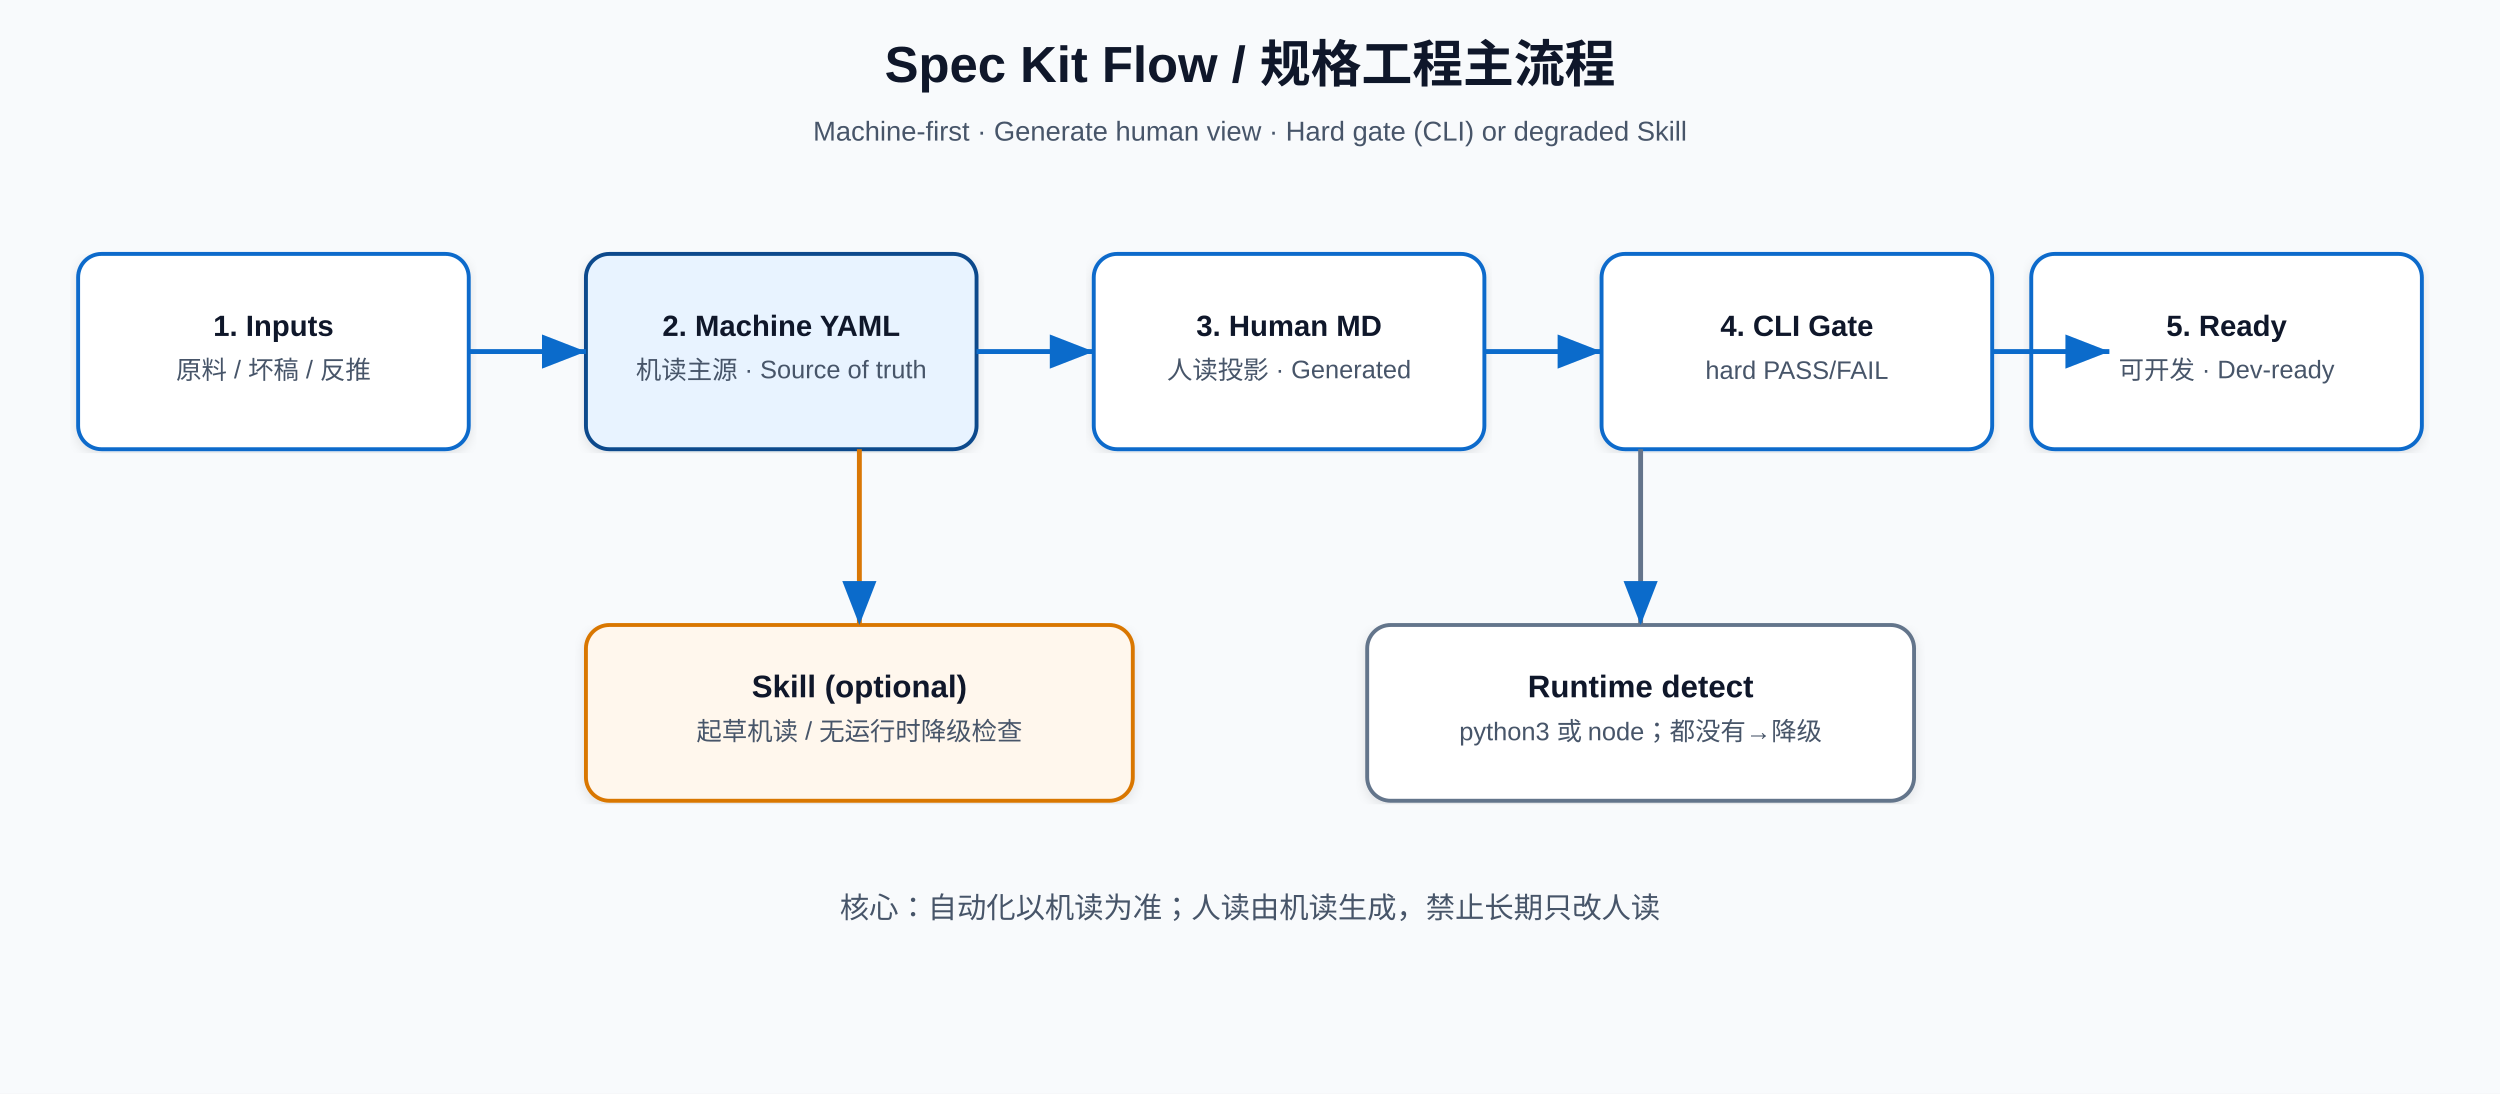
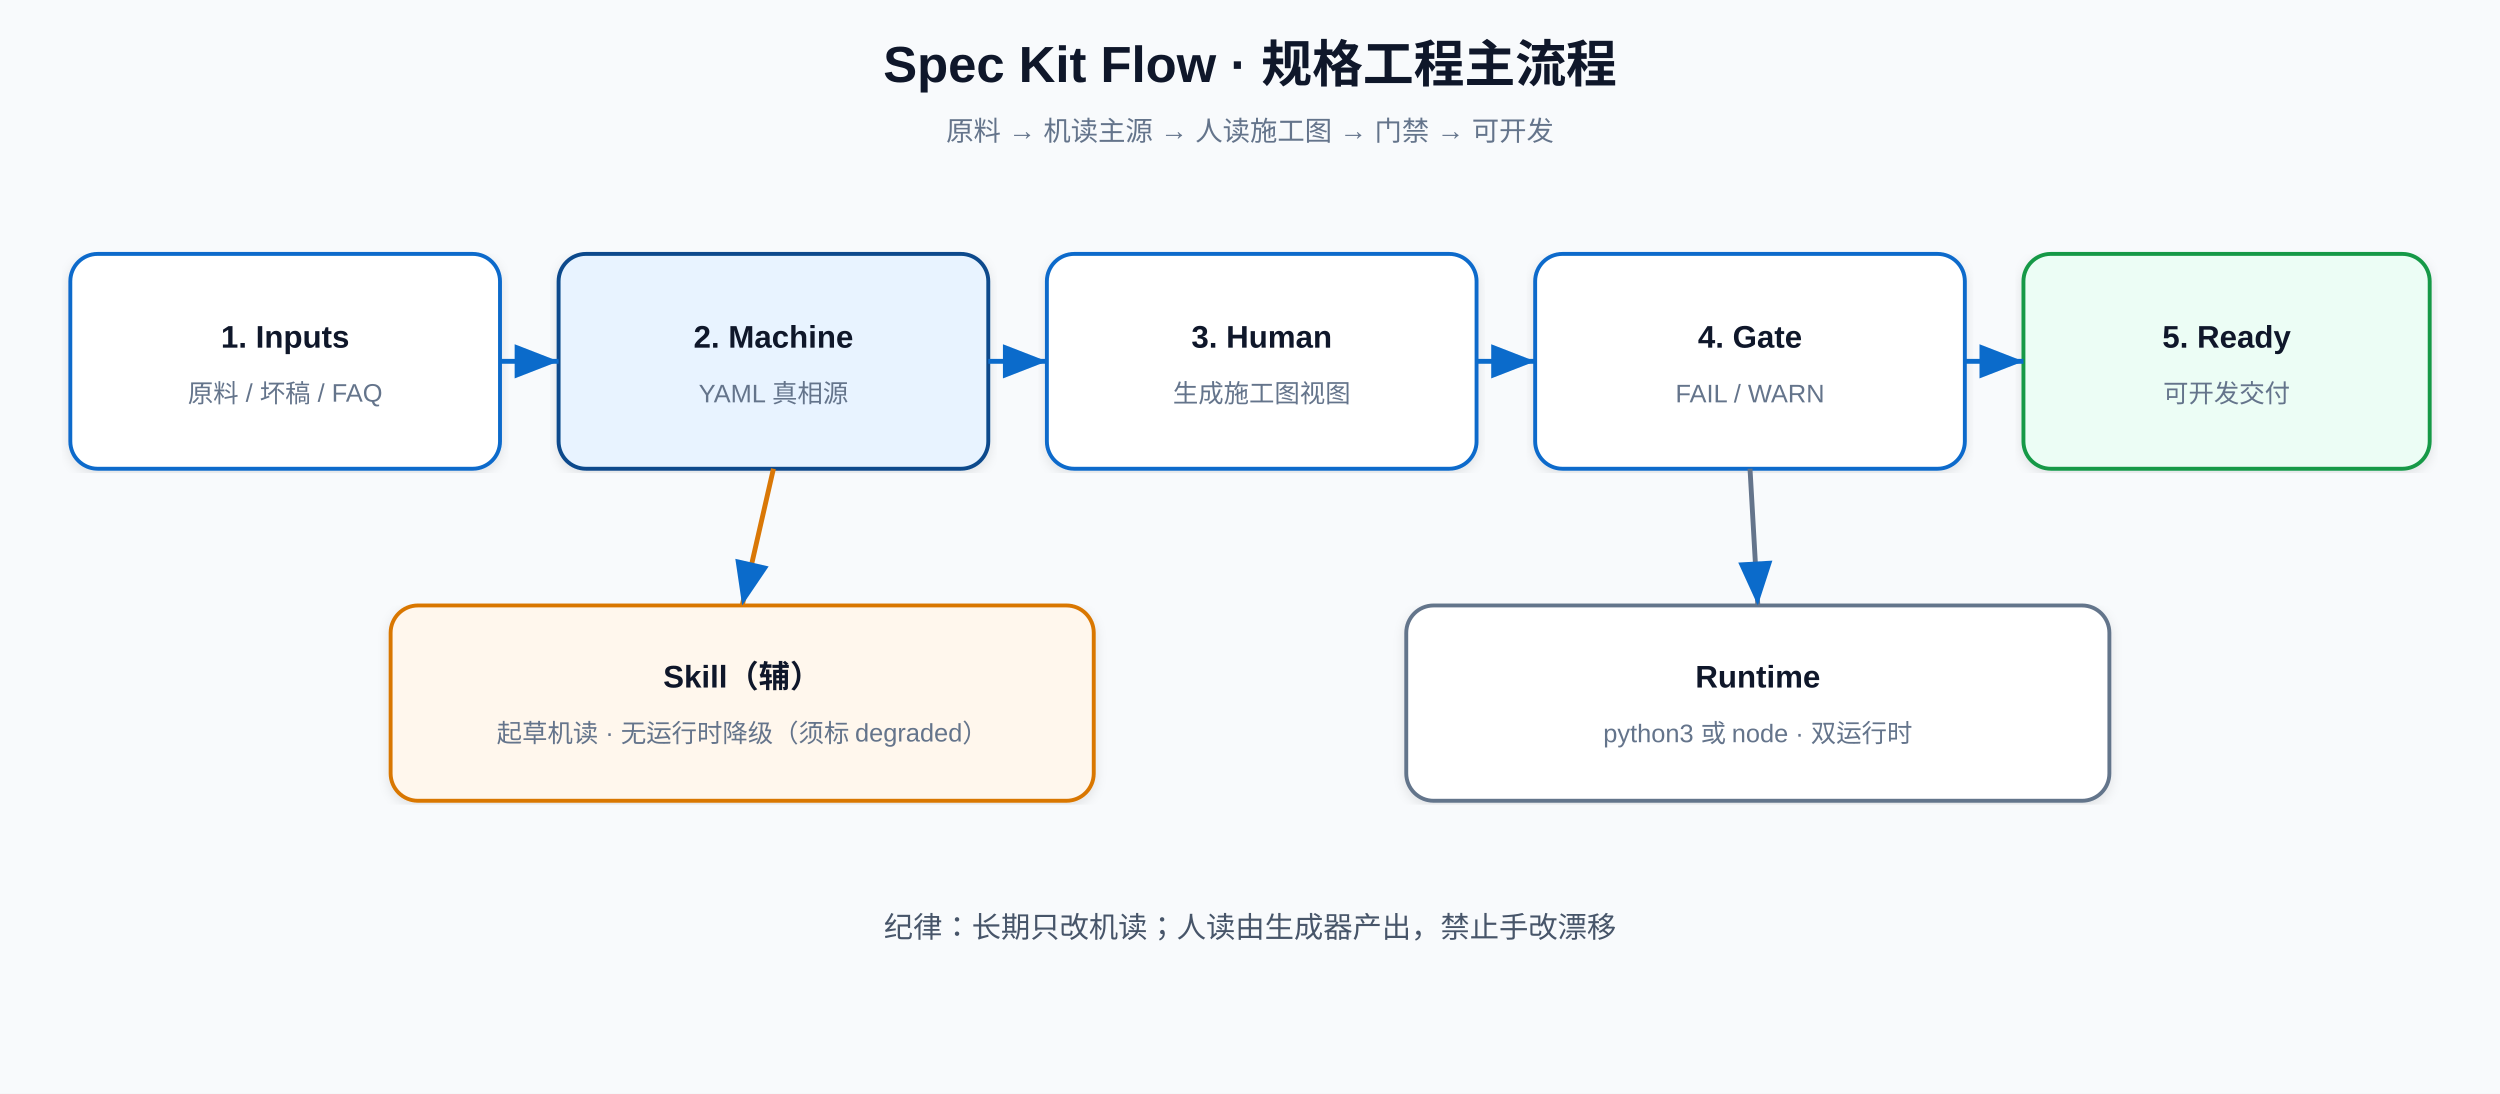
- <svg xmlns="http://www.w3.org/2000/svg" viewBox="0 0 1280 560" width="1280" height="560">
+ <svg xmlns="http://www.w3.org/2000/svg" viewBox="0 0 1280 560" width="1280" height="560" role="img" aria-label="Spec Kit flow">
  <defs>
    <filter id="shadow" x="-2%" y="-2%" width="104%" height="104%">
      <feDropShadow dx="0" dy="2" stdDeviation="3" flood-opacity="0.10" />
    </filter>
    <marker id="arrow" markerWidth="9" markerHeight="7" refX="9" refY="3.5" orient="auto">
      <polygon points="0 0, 9 3.5, 0 7" fill="#0B6BCB" />
    </marker>
-     <marker id="arrow-green" markerWidth="9" markerHeight="7" refX="9" refY="3.5" orient="auto">
-       <polygon points="0 0, 9 3.5, 0 7" fill="#159947" />
-     </marker>
-     <marker id="arrow-red" markerWidth="9" markerHeight="7" refX="9" refY="3.5" orient="auto">
-       <polygon points="0 0, 9 3.5, 0 7" fill="#DC2626" />
-     </marker>
  </defs>
  <rect width="1280" height="560" fill="#F8FAFC" />
-   <text x="640" y="42" text-anchor="middle" fill="#0F172A" font-family="Helvetica Neue,Arial,sans-serif" font-size="26" font-weight="700">Spec Kit Flow / 规格工程主流程</text>
-   <text x="640" y="72" text-anchor="middle" fill="#475569" font-family="Helvetica Neue,Arial,sans-serif" font-size="14" font-weight="400">Machine-first · Generate human view · Hard gate (CLI) or degraded Skill</text>
-   <rect x="40" y="130" width="200" height="100" rx="12" fill="#FFFFFF" stroke="#0B6BCB" stroke-width="2" filter="url(#shadow)" />
-   <text x="140.0" y="172.0" text-anchor="middle" fill="#0F172A" font-family="Helvetica Neue,Arial,sans-serif" font-size="15" font-weight="700">1. Inputs</text>
-   <text x="140.0" y="194.0" text-anchor="middle" fill="#475569" font-family="Helvetica Neue,Arial,sans-serif" font-size="13">原料 / 坏稿 / 反推</text>
-   <rect x="300" y="130" width="200" height="100" rx="12" fill="#E8F3FF" stroke="#074A8C" stroke-width="2" filter="url(#shadow)" />
-   <text x="400.0" y="172.0" text-anchor="middle" fill="#0F172A" font-family="Helvetica Neue,Arial,sans-serif" font-size="15" font-weight="700">2. Machine YAML</text>
-   <text x="400.0" y="194.0" text-anchor="middle" fill="#475569" font-family="Helvetica Neue,Arial,sans-serif" font-size="13">机读主源 · Source of truth</text>
-   <rect x="560" y="130" width="200" height="100" rx="12" fill="#FFFFFF" stroke="#0B6BCB" stroke-width="2" filter="url(#shadow)" />
-   <text x="660.0" y="172.0" text-anchor="middle" fill="#0F172A" font-family="Helvetica Neue,Arial,sans-serif" font-size="15" font-weight="700">3. Human MD</text>
-   <text x="660.0" y="194.0" text-anchor="middle" fill="#475569" font-family="Helvetica Neue,Arial,sans-serif" font-size="13">人读投影 · Generated</text>
-   <rect x="820" y="130" width="200" height="100" rx="12" fill="#FFFFFF" stroke="#0B6BCB" stroke-width="2" filter="url(#shadow)" />
-   <text x="920.0" y="172.0" text-anchor="middle" fill="#0F172A" font-family="Helvetica Neue,Arial,sans-serif" font-size="15" font-weight="700">4. CLI Gate</text>
-   <text x="920.0" y="194.0" text-anchor="middle" fill="#475569" font-family="Helvetica Neue,Arial,sans-serif" font-size="13">hard PASS/FAIL</text>
-   <rect x="1040" y="130" width="200" height="100" rx="12" fill="#FFFFFF" stroke="#0B6BCB" stroke-width="2" filter="url(#shadow)" />
-   <text x="1140.0" y="172.0" text-anchor="middle" fill="#0F172A" font-family="Helvetica Neue,Arial,sans-serif" font-size="15" font-weight="700">5. Ready</text>
-   <text x="1140.0" y="194.0" text-anchor="middle" fill="#475569" font-family="Helvetica Neue,Arial,sans-serif" font-size="13">可开发 · Dev-ready</text>
-   <line x1="240" y1="180" x2="300" y2="180" stroke="#0B6BCB" stroke-width="2.5" marker-end="url(#arrow)" />
-   <line x1="500" y1="180" x2="560" y2="180" stroke="#0B6BCB" stroke-width="2.5" marker-end="url(#arrow)" />
-   <line x1="760" y1="180" x2="820" y2="180" stroke="#0B6BCB" stroke-width="2.5" marker-end="url(#arrow)" />
-   <line x1="1020" y1="180" x2="1080" y2="180" stroke="#0B6BCB" stroke-width="2.5" marker-end="url(#arrow)" />
-   <rect x="300" y="320" width="280" height="90" rx="12" fill="#FFF7ED" stroke="#D97706" stroke-width="2" filter="url(#shadow)" />
-   <text x="440.0" y="357.0" text-anchor="middle" fill="#0F172A" font-family="Helvetica Neue,Arial,sans-serif" font-size="16" font-weight="700">Skill (optional)</text>
-   <text x="440.0" y="379.0" text-anchor="middle" fill="#475569" font-family="Helvetica Neue,Arial,sans-serif" font-size="13">起草机读 / 无运行时降级检查</text>
-   <rect x="700" y="320" width="280" height="90" rx="12" fill="#FFFFFF" stroke="#64748B" stroke-width="2" filter="url(#shadow)" />
-   <text x="840.0" y="357.0" text-anchor="middle" fill="#0F172A" font-family="Helvetica Neue,Arial,sans-serif" font-size="16" font-weight="700">Runtime detect</text>
-   <text x="840.0" y="379.0" text-anchor="middle" fill="#475569" font-family="Helvetica Neue,Arial,sans-serif" font-size="13">python3 或 node；都没有→降级</text>
-   <line x1="440" y1="230" x2="440" y2="320" stroke="#D97706" stroke-width="2.5" marker-end="url(#arrow)" />
-   <line x1="840" y1="230" x2="840" y2="320" stroke="#64748B" stroke-width="2.5" marker-end="url(#arrow)" />
-   <text x="640" y="470" text-anchor="middle" fill="#475569" font-family="Helvetica Neue,Arial,sans-serif" font-size="15" font-weight="400">核心：自动化以机读为准；人读由机读生成，禁止长期只改人读</text>
+   <text x="640" y="42" text-anchor="middle" fill="#0F172A" font-family="Helvetica Neue,Arial,sans-serif" font-size="26" font-weight="700">Spec Kit Flow · 规格工程主流程</text>
+   <text x="640" y="72" text-anchor="middle" fill="#64748B" font-family="Helvetica Neue,Arial,sans-serif" font-size="14">原料 → 机读主源 → 人读施工图 → 门禁 → 可开发</text>
+   <rect x="36" y="130" width="220" height="110" rx="14" fill="#FFFFFF" stroke="#0B6BCB" stroke-width="2" filter="url(#shadow)" />
+   <text x="146" y="178" text-anchor="middle" fill="#0F172A" font-family="Helvetica Neue,Arial,sans-serif" font-size="16" font-weight="700">1. Inputs</text>
+   <text x="146" y="206" text-anchor="middle" fill="#64748B" font-family="Helvetica Neue,Arial,sans-serif" font-size="13">原料 / 坏稿 / FAQ</text>
+   <rect x="286" y="130" width="220" height="110" rx="14" fill="#E8F3FF" stroke="#074A8C" stroke-width="2" filter="url(#shadow)" />
+   <text x="396" y="178" text-anchor="middle" fill="#0F172A" font-family="Helvetica Neue,Arial,sans-serif" font-size="16" font-weight="700">2. Machine</text>
+   <text x="396" y="206" text-anchor="middle" fill="#64748B" font-family="Helvetica Neue,Arial,sans-serif" font-size="13">YAML 真相源</text>
+   <rect x="536" y="130" width="220" height="110" rx="14" fill="#FFFFFF" stroke="#0B6BCB" stroke-width="2" filter="url(#shadow)" />
+   <text x="646" y="178" text-anchor="middle" fill="#0F172A" font-family="Helvetica Neue,Arial,sans-serif" font-size="16" font-weight="700">3. Human</text>
+   <text x="646" y="206" text-anchor="middle" fill="#64748B" font-family="Helvetica Neue,Arial,sans-serif" font-size="13">生成施工图视图</text>
+   <rect x="786" y="130" width="220" height="110" rx="14" fill="#FFFFFF" stroke="#0B6BCB" stroke-width="2" filter="url(#shadow)" />
+   <text x="896" y="178" text-anchor="middle" fill="#0F172A" font-family="Helvetica Neue,Arial,sans-serif" font-size="16" font-weight="700">4. Gate</text>
+   <text x="896" y="206" text-anchor="middle" fill="#64748B" font-family="Helvetica Neue,Arial,sans-serif" font-size="13">FAIL / WARN</text>
+   <rect x="1036" y="130" width="208" height="110" rx="14" fill="#ECFDF5" stroke="#159947" stroke-width="2" filter="url(#shadow)" />
+   <text x="1140" y="178" text-anchor="middle" fill="#0F172A" font-family="Helvetica Neue,Arial,sans-serif" font-size="16" font-weight="700">5. Ready</text>
+   <text x="1140" y="206" text-anchor="middle" fill="#64748B" font-family="Helvetica Neue,Arial,sans-serif" font-size="13">可开发交付</text>
+   <line x1="256" y1="185" x2="286" y2="185" stroke="#0B6BCB" stroke-width="2.5" marker-end="url(#arrow)" />
+   <line x1="506" y1="185" x2="536" y2="185" stroke="#0B6BCB" stroke-width="2.5" marker-end="url(#arrow)" />
+   <line x1="756" y1="185" x2="786" y2="185" stroke="#0B6BCB" stroke-width="2.5" marker-end="url(#arrow)" />
+   <line x1="1006" y1="185" x2="1036" y2="185" stroke="#0B6BCB" stroke-width="2.5" marker-end="url(#arrow)" />
+   <rect x="200" y="310" width="360" height="100" rx="14" fill="#FFF7ED" stroke="#D97706" stroke-width="2" filter="url(#shadow)" />
+   <text x="380" y="352" text-anchor="middle" fill="#0F172A" font-family="Helvetica Neue,Arial,sans-serif" font-size="16" font-weight="700">Skill（辅）</text>
+   <text x="380" y="380" text-anchor="middle" fill="#64748B" font-family="Helvetica Neue,Arial,sans-serif" font-size="13">起草机读 · 无运行时降级（须标 degraded）</text>
+   <rect x="720" y="310" width="360" height="100" rx="14" fill="#FFFFFF" stroke="#64748B" stroke-width="2" filter="url(#shadow)" />
+   <text x="900" y="352" text-anchor="middle" fill="#0F172A" font-family="Helvetica Neue,Arial,sans-serif" font-size="16" font-weight="700">Runtime</text>
+   <text x="900" y="380" text-anchor="middle" fill="#64748B" font-family="Helvetica Neue,Arial,sans-serif" font-size="13">python3 或 node · 双运行时</text>
+   <line x1="396" y1="240" x2="380" y2="310" stroke="#D97706" stroke-width="2.5" marker-end="url(#arrow)" />
+   <line x1="896" y1="240" x2="900" y2="310" stroke="#64748B" stroke-width="2.5" marker-end="url(#arrow)" />
+   <text x="640" y="480" text-anchor="middle" fill="#475569" font-family="Helvetica Neue,Arial,sans-serif" font-size="15">纪律：长期只改机读；人读由生成器产出，禁止手改漂移</text>
</svg>
